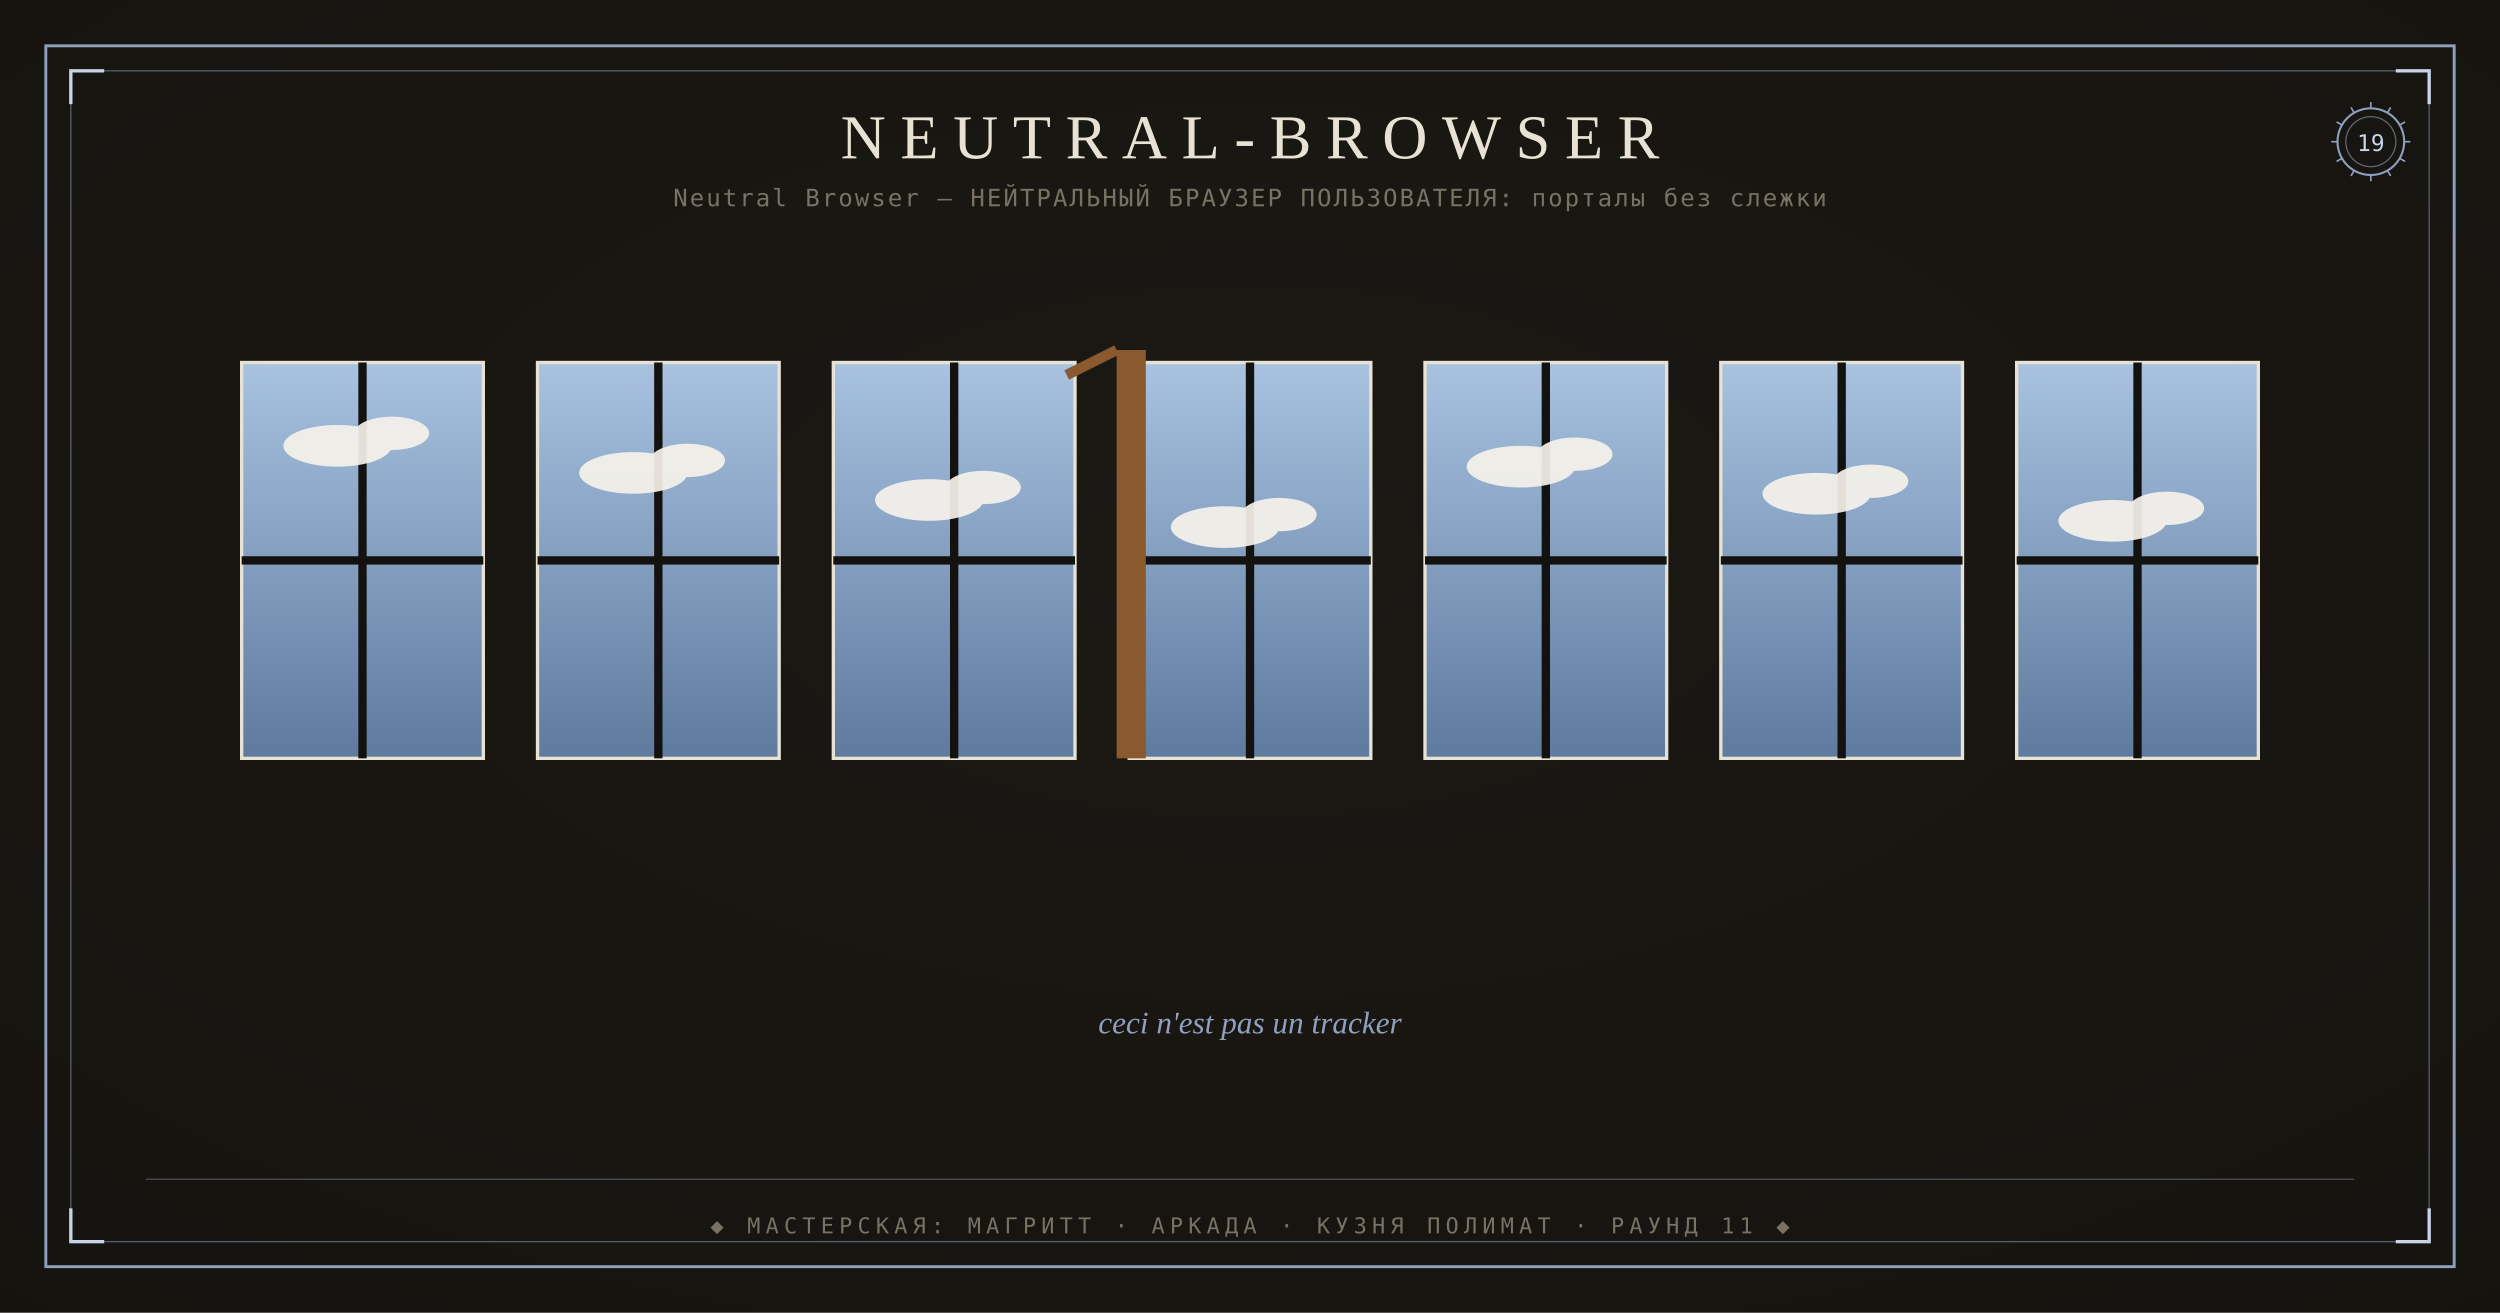
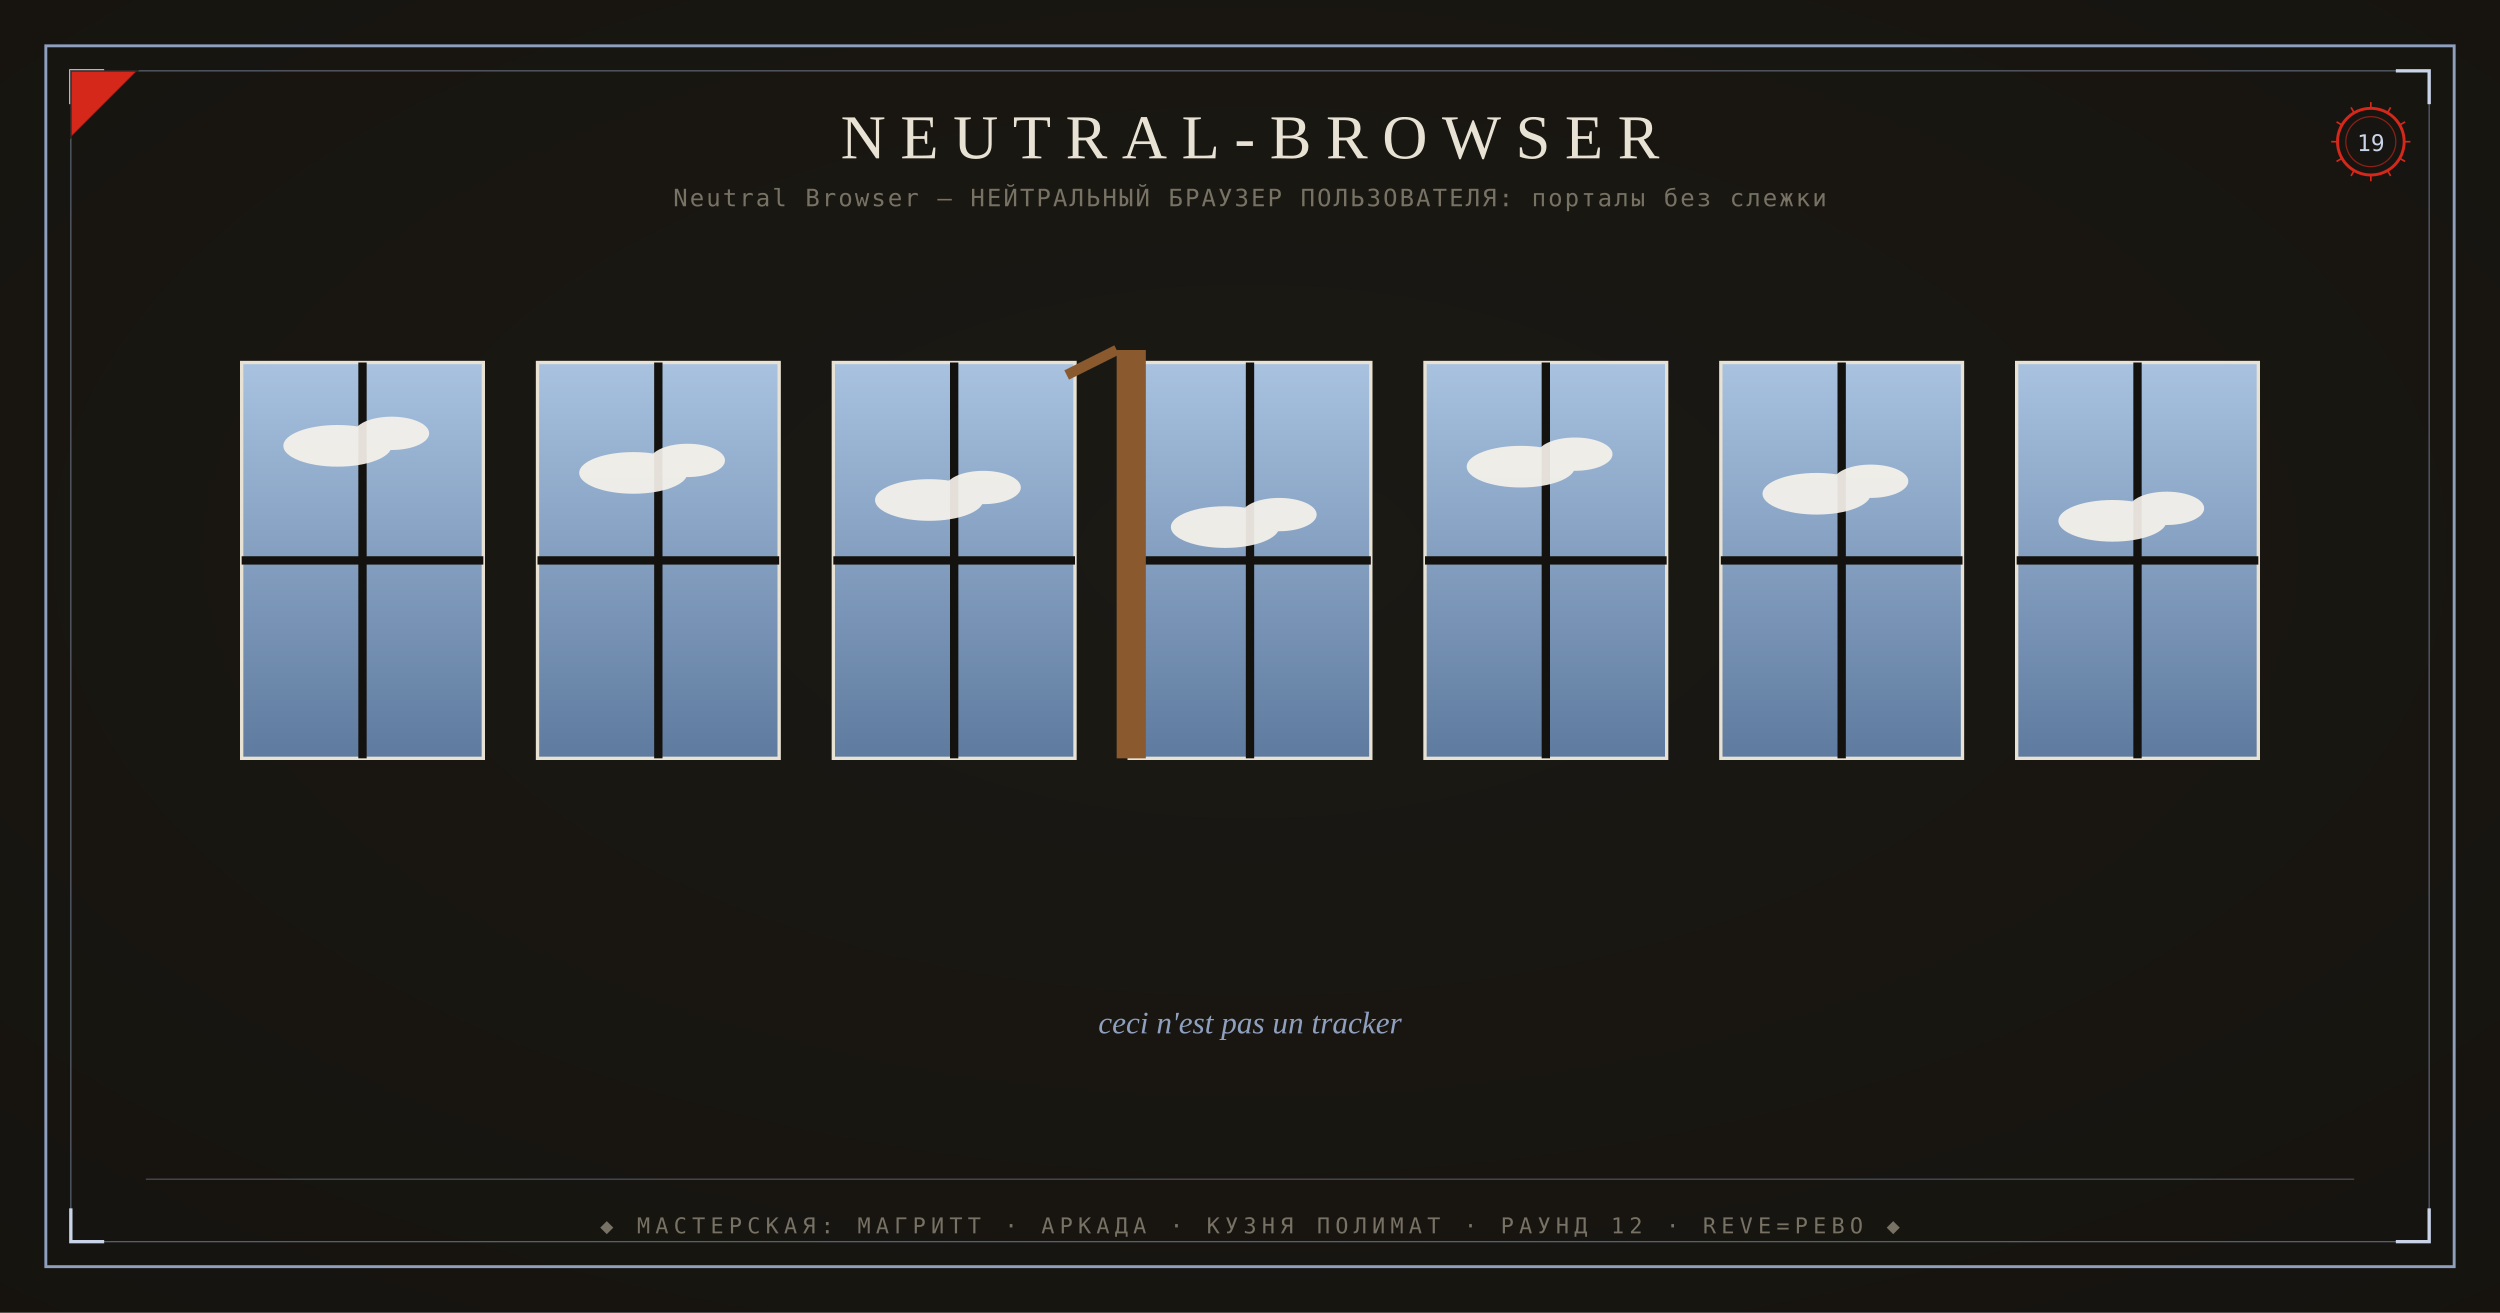
<svg xmlns="http://www.w3.org/2000/svg" viewBox="0 0 1200 630" width="1200" height="630">
  <rect width="1200" height="630" fill="#14120F" />
  <radialGradient id="vig19" cx="0.5" cy="0.42" r="0.95">
    <stop offset="0" stop-color="#1C1915" />
    <stop offset="1" stop-color="#14120F" />
  </radialGradient>
  <rect width="1200" height="630" fill="url(#vig19)" opacity="0.9" />
  <rect x="22" y="22" width="1156" height="586" fill="none" stroke="#8FA0BF" stroke-width="1.4" />
  <rect x="34" y="34" width="1132" height="562" fill="none" stroke="#8FA0BF" stroke-width="0.6" opacity="0.55" />
  <path d="M 34 50 L 34 34 L 50 34" fill="none" stroke="#C9D4E8" stroke-width="1.6" />
  <path d="M 1166 50 L 1166 34 L 1150 34" fill="none" stroke="#C9D4E8" stroke-width="1.6" />
  <path d="M 34 580 L 34 596 L 50 596" fill="none" stroke="#C9D4E8" stroke-width="1.6" />
  <path d="M 1166 580 L 1166 596 L 1150 596" fill="none" stroke="#C9D4E8" stroke-width="1.6" />
+   <path d="M 34 66 L 34 34 L 66 34 Z" fill="#D5281B" />
+   <path d="M 34 66 L 34 34 L 66 34 Z" fill="none" stroke="#14120F" stroke-width="0.8" opacity="0.65" />
  <text x="600.0" y="76" text-anchor="middle" font-family="Georgia, 'Times New Roman', serif" font-size="30" fill="#E8E2D4" letter-spacing="7">NEUTRAL-BROWSER</text>
  <text x="600.0" y="99" text-anchor="middle" font-family="'Cascadia Mono', ui-monospace, Consolas, monospace" font-size="11.5" fill="#777264" letter-spacing="1">Neutral Browser — НЕЙТРАЛЬНЫЙ БРАУЗЕР ПОЛЬЗОВАТЕЛЯ: порталы без слежки</text>
  <g transform="translate(1138,68)">
-     <circle r="16" fill="none" stroke="#8FA0BF" stroke-width="1" />
-     <circle r="12" fill="none" stroke="#8FA0BF" stroke-width="0.6" opacity="0.6" />
+     <circle r="16" fill="none" stroke="#D5281B" stroke-width="1.4" />
+     <circle r="12" fill="none" stroke="#D5281B" stroke-width="0.6" opacity="0.6" />
    <text y="4.5" text-anchor="middle" font-family="'Cascadia Mono', ui-monospace, Consolas, monospace" font-size="11" fill="#C9D4E8">19</text>
-     <g stroke="#8FA0BF" stroke-width="0.8">
+     <g stroke="#D5281B" stroke-width="0.8">
      <line x1="0" y1="-19" x2="0" y2="-16" transform="rotate(0)" />
      <line x1="0" y1="-19" x2="0" y2="-16" transform="rotate(30)" />
      <line x1="0" y1="-19" x2="0" y2="-16" transform="rotate(60)" />
      <line x1="0" y1="-19" x2="0" y2="-16" transform="rotate(90)" />
      <line x1="0" y1="-19" x2="0" y2="-16" transform="rotate(120)" />
      <line x1="0" y1="-19" x2="0" y2="-16" transform="rotate(150)" />
      <line x1="0" y1="-19" x2="0" y2="-16" transform="rotate(180)" />
      <line x1="0" y1="-19" x2="0" y2="-16" transform="rotate(210)" />
      <line x1="0" y1="-19" x2="0" y2="-16" transform="rotate(240)" />
      <line x1="0" y1="-19" x2="0" y2="-16" transform="rotate(270)" />
      <line x1="0" y1="-19" x2="0" y2="-16" transform="rotate(300)" />
      <line x1="0" y1="-19" x2="0" y2="-16" transform="rotate(330)" />
    </g>
  </g>
  <line x1="70" y1="566" x2="1130" y2="566" stroke="#8FA0BF" stroke-width="0.5" opacity="0.5" />
-   <text x="600.0" y="592" text-anchor="middle" font-family="'Cascadia Mono', ui-monospace, Consolas, monospace" font-size="10.5" fill="#777264" letter-spacing="2.5">◆ МАСТЕРСКАЯ: МАГРИТТ · АРКАДА · КУЗНЯ ПОЛИМАТ · РАУНД 11 ◆</text>
+   <text x="600.0" y="592" text-anchor="middle" font-family="'Cascadia Mono', ui-monospace, Consolas, monospace" font-size="10.5" fill="#777264" letter-spacing="2.5">◆ МАСТЕРСКАЯ: МАГРИТТ · АРКАДА · КУЗНЯ ПОЛИМАТ · РАУНД 12 · REVE=РЕВО ◆</text>
  <clipPath id="clip19">
    <rect x="70" y="118" width="1060" height="404" />
  </clipPath>
  <g clip-path="url(#clip19)">
    <linearGradient id="grNb0" x1="0" y1="0" x2="0" y2="1">
      <stop offset="0" stop-color="#A8C2E0" />
      <stop offset="1" stop-color="#5E7A9E" />
    </linearGradient>
    <rect x="116" y="174" width="116" height="190" fill="url(#grNb0)" stroke="#E8E2D4" stroke-width="1.6" />
    <line x1="174" y1="174" x2="174" y2="364" stroke="#14120F" stroke-width="4" />
    <line x1="116" y1="269" x2="232" y2="269" stroke="#14120F" stroke-width="4" />
    <g fill="#F5F2EA" opacity="0.92">
      <ellipse cx="162" cy="214" rx="26" ry="10" />
      <ellipse cx="188" cy="208" rx="18" ry="8" />
    </g>
    <linearGradient id="grNb1" x1="0" y1="0" x2="0" y2="1">
      <stop offset="0" stop-color="#A8C2E0" />
      <stop offset="1" stop-color="#5E7A9E" />
    </linearGradient>
    <rect x="258" y="174" width="116" height="190" fill="url(#grNb1)" stroke="#E8E2D4" stroke-width="1.6" />
    <line x1="316" y1="174" x2="316" y2="364" stroke="#14120F" stroke-width="4" />
    <line x1="258" y1="269" x2="374" y2="269" stroke="#14120F" stroke-width="4" />
    <g fill="#F5F2EA" opacity="0.92">
      <ellipse cx="304" cy="227" rx="26" ry="10" />
      <ellipse cx="330" cy="221" rx="18" ry="8" />
    </g>
    <linearGradient id="grNb2" x1="0" y1="0" x2="0" y2="1">
      <stop offset="0" stop-color="#A8C2E0" />
      <stop offset="1" stop-color="#5E7A9E" />
    </linearGradient>
    <rect x="400" y="174" width="116" height="190" fill="url(#grNb2)" stroke="#E8E2D4" stroke-width="1.6" />
    <line x1="458" y1="174" x2="458" y2="364" stroke="#14120F" stroke-width="4" />
    <line x1="400" y1="269" x2="516" y2="269" stroke="#14120F" stroke-width="4" />
    <g fill="#F5F2EA" opacity="0.92">
      <ellipse cx="446" cy="240" rx="26" ry="10" />
      <ellipse cx="472" cy="234" rx="18" ry="8" />
    </g>
    <linearGradient id="grNb3" x1="0" y1="0" x2="0" y2="1">
      <stop offset="0" stop-color="#A8C2E0" />
      <stop offset="1" stop-color="#5E7A9E" />
    </linearGradient>
    <rect x="542" y="174" width="116" height="190" fill="url(#grNb3)" stroke="#E8E2D4" stroke-width="1.6" />
    <line x1="600" y1="174" x2="600" y2="364" stroke="#14120F" stroke-width="4" />
    <line x1="542" y1="269" x2="658" y2="269" stroke="#14120F" stroke-width="4" />
    <g fill="#F5F2EA" opacity="0.92">
      <ellipse cx="588" cy="253" rx="26" ry="10" />
      <ellipse cx="614" cy="247" rx="18" ry="8" />
    </g>
    <rect x="536" y="168" width="14" height="196" fill="#8A5A2E" />
    <line x1="536" y1="168" x2="512" y2="180" stroke="#8A5A2E" stroke-width="5" />
    <linearGradient id="grNb4" x1="0" y1="0" x2="0" y2="1">
      <stop offset="0" stop-color="#A8C2E0" />
      <stop offset="1" stop-color="#5E7A9E" />
    </linearGradient>
    <rect x="684" y="174" width="116" height="190" fill="url(#grNb4)" stroke="#E8E2D4" stroke-width="1.6" />
    <line x1="742" y1="174" x2="742" y2="364" stroke="#14120F" stroke-width="4" />
    <line x1="684" y1="269" x2="800" y2="269" stroke="#14120F" stroke-width="4" />
    <g fill="#F5F2EA" opacity="0.92">
      <ellipse cx="730" cy="224" rx="26" ry="10" />
      <ellipse cx="756" cy="218" rx="18" ry="8" />
    </g>
    <linearGradient id="grNb5" x1="0" y1="0" x2="0" y2="1">
      <stop offset="0" stop-color="#A8C2E0" />
      <stop offset="1" stop-color="#5E7A9E" />
    </linearGradient>
    <rect x="826" y="174" width="116" height="190" fill="url(#grNb5)" stroke="#E8E2D4" stroke-width="1.6" />
    <line x1="884" y1="174" x2="884" y2="364" stroke="#14120F" stroke-width="4" />
    <line x1="826" y1="269" x2="942" y2="269" stroke="#14120F" stroke-width="4" />
    <g fill="#F5F2EA" opacity="0.92">
      <ellipse cx="872" cy="237" rx="26" ry="10" />
      <ellipse cx="898" cy="231" rx="18" ry="8" />
    </g>
    <linearGradient id="grNb6" x1="0" y1="0" x2="0" y2="1">
      <stop offset="0" stop-color="#A8C2E0" />
      <stop offset="1" stop-color="#5E7A9E" />
    </linearGradient>
    <rect x="968" y="174" width="116" height="190" fill="url(#grNb6)" stroke="#E8E2D4" stroke-width="1.6" />
    <line x1="1026" y1="174" x2="1026" y2="364" stroke="#14120F" stroke-width="4" />
    <line x1="968" y1="269" x2="1084" y2="269" stroke="#14120F" stroke-width="4" />
    <g fill="#F5F2EA" opacity="0.92">
      <ellipse cx="1014" cy="250" rx="26" ry="10" />
      <ellipse cx="1040" cy="244" rx="18" ry="8" />
    </g>
    <text x="600.0" y="496" text-anchor="middle" font-family="Georgia, 'Times New Roman', serif" font-style="italic" font-size="15" fill="#8FA0BF">ceci n'est pas un tracker</text>
  </g>
</svg>
